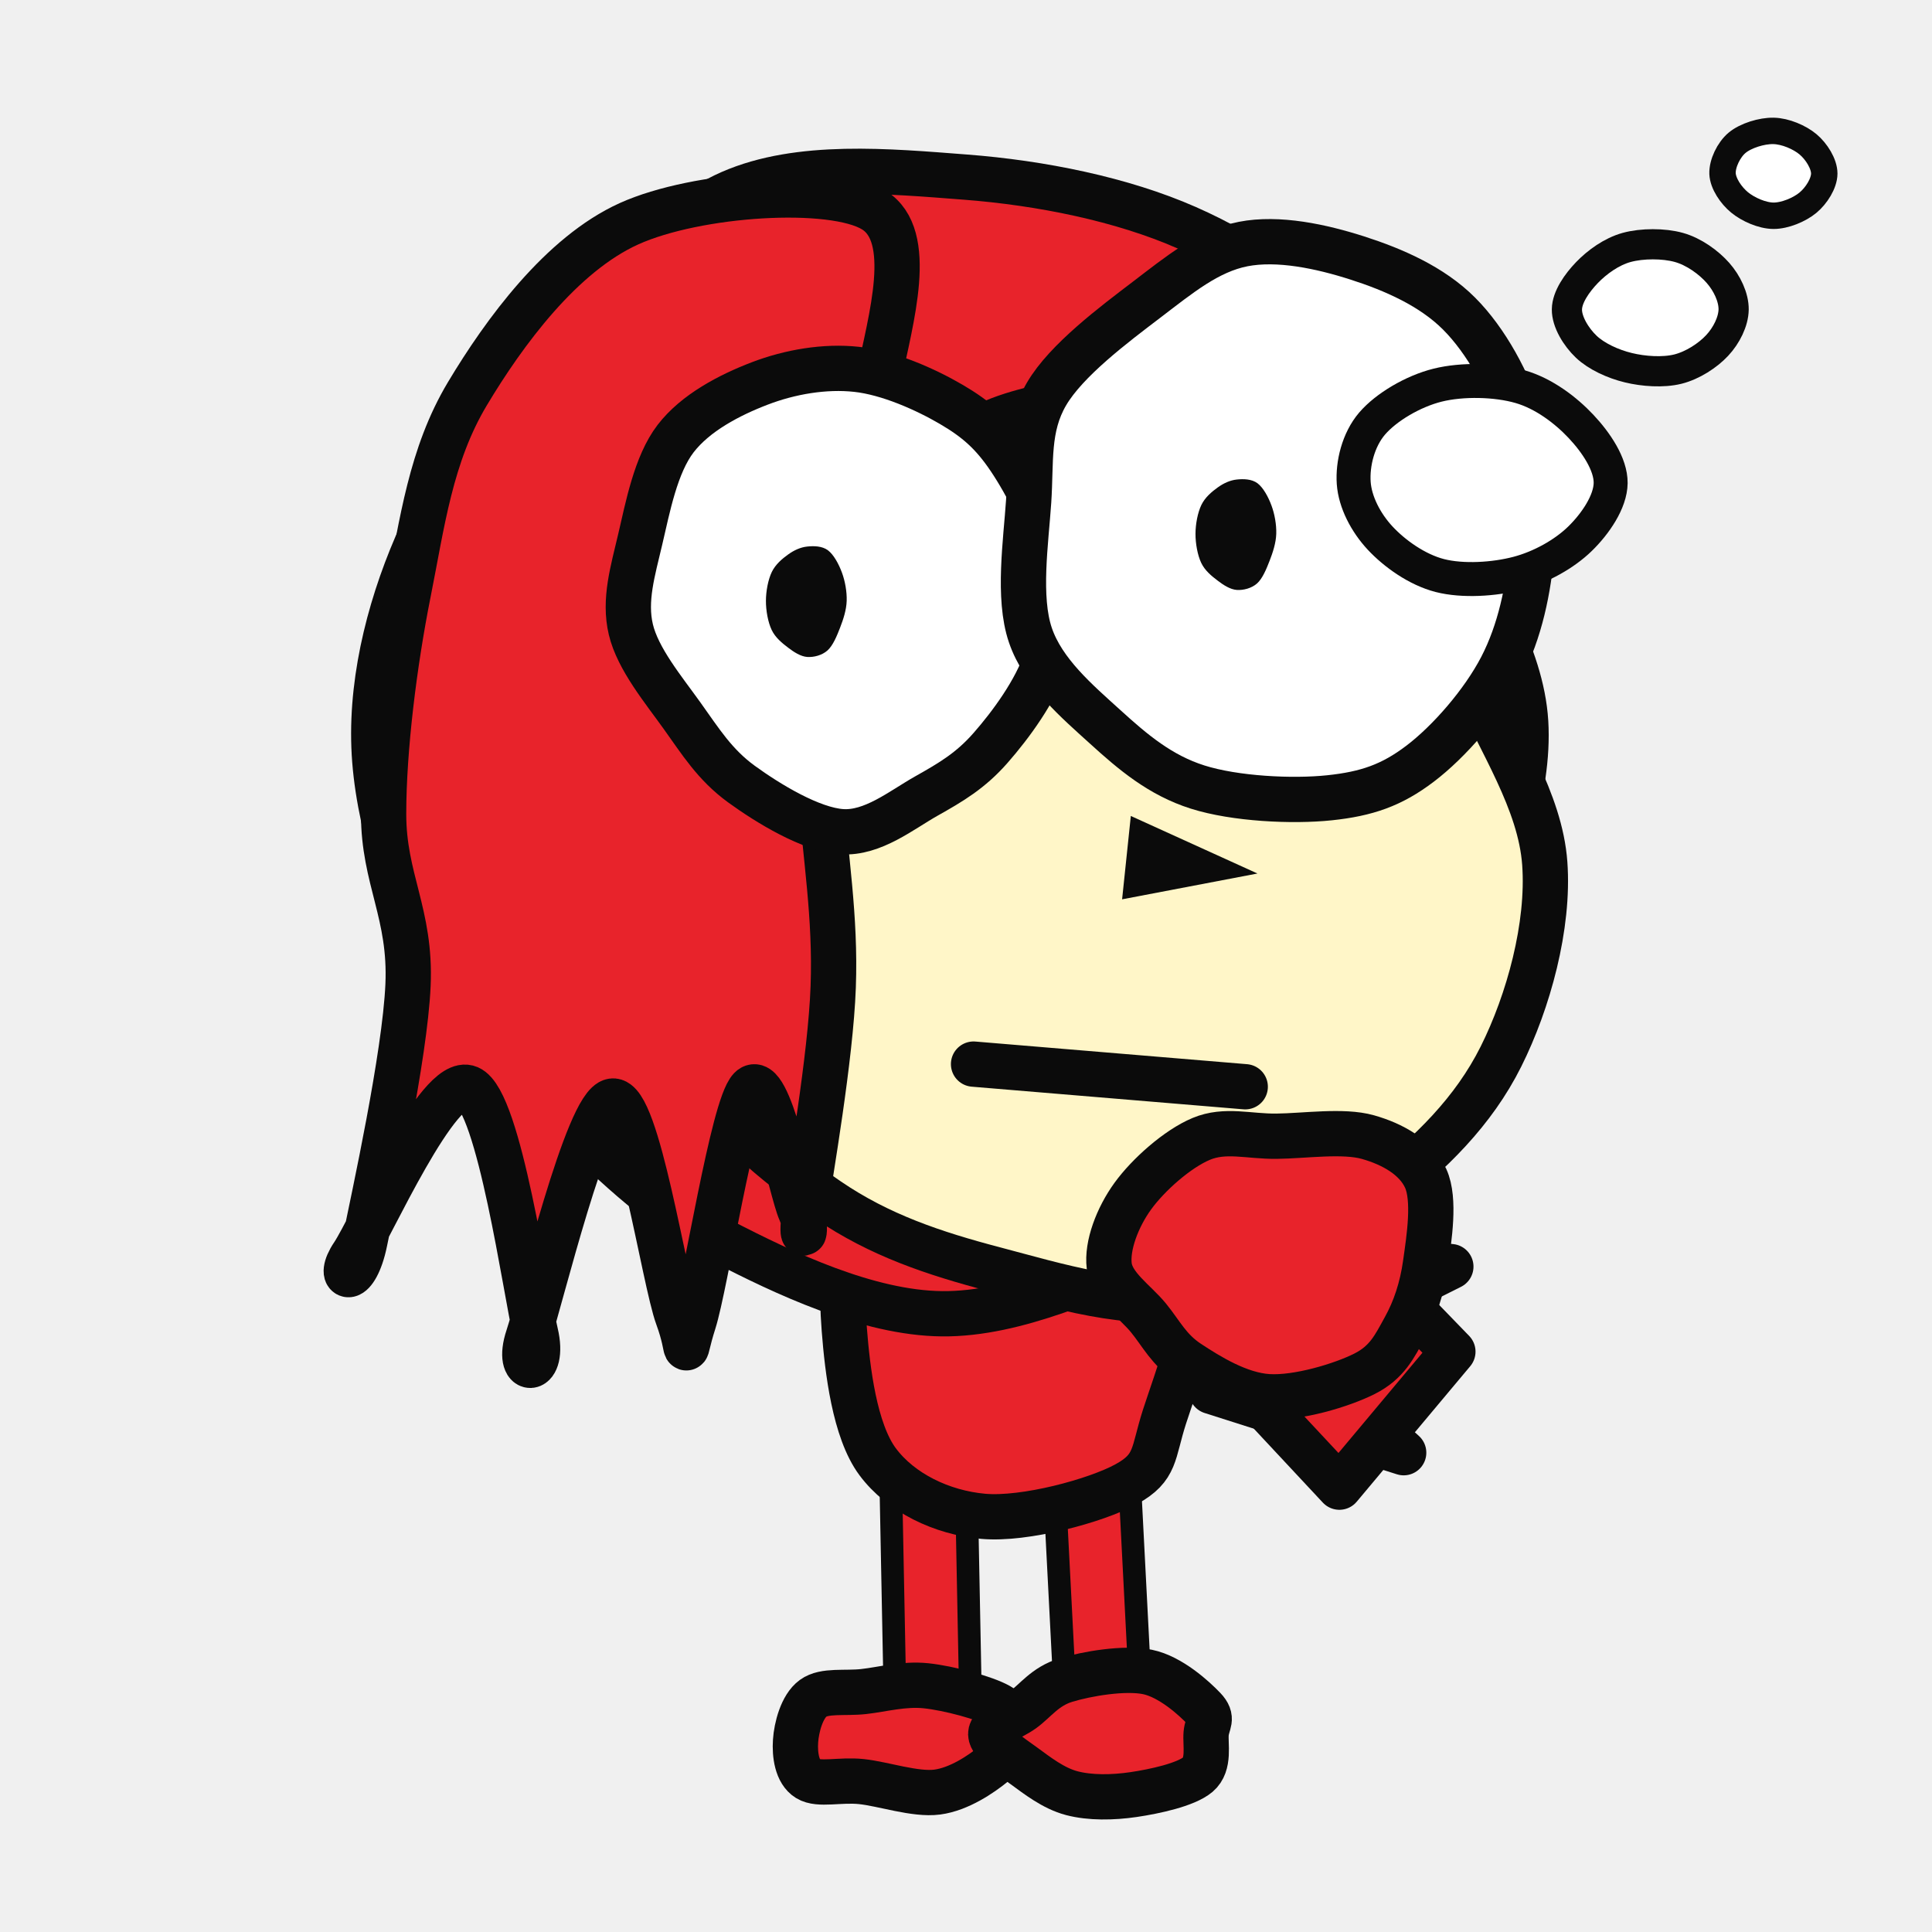
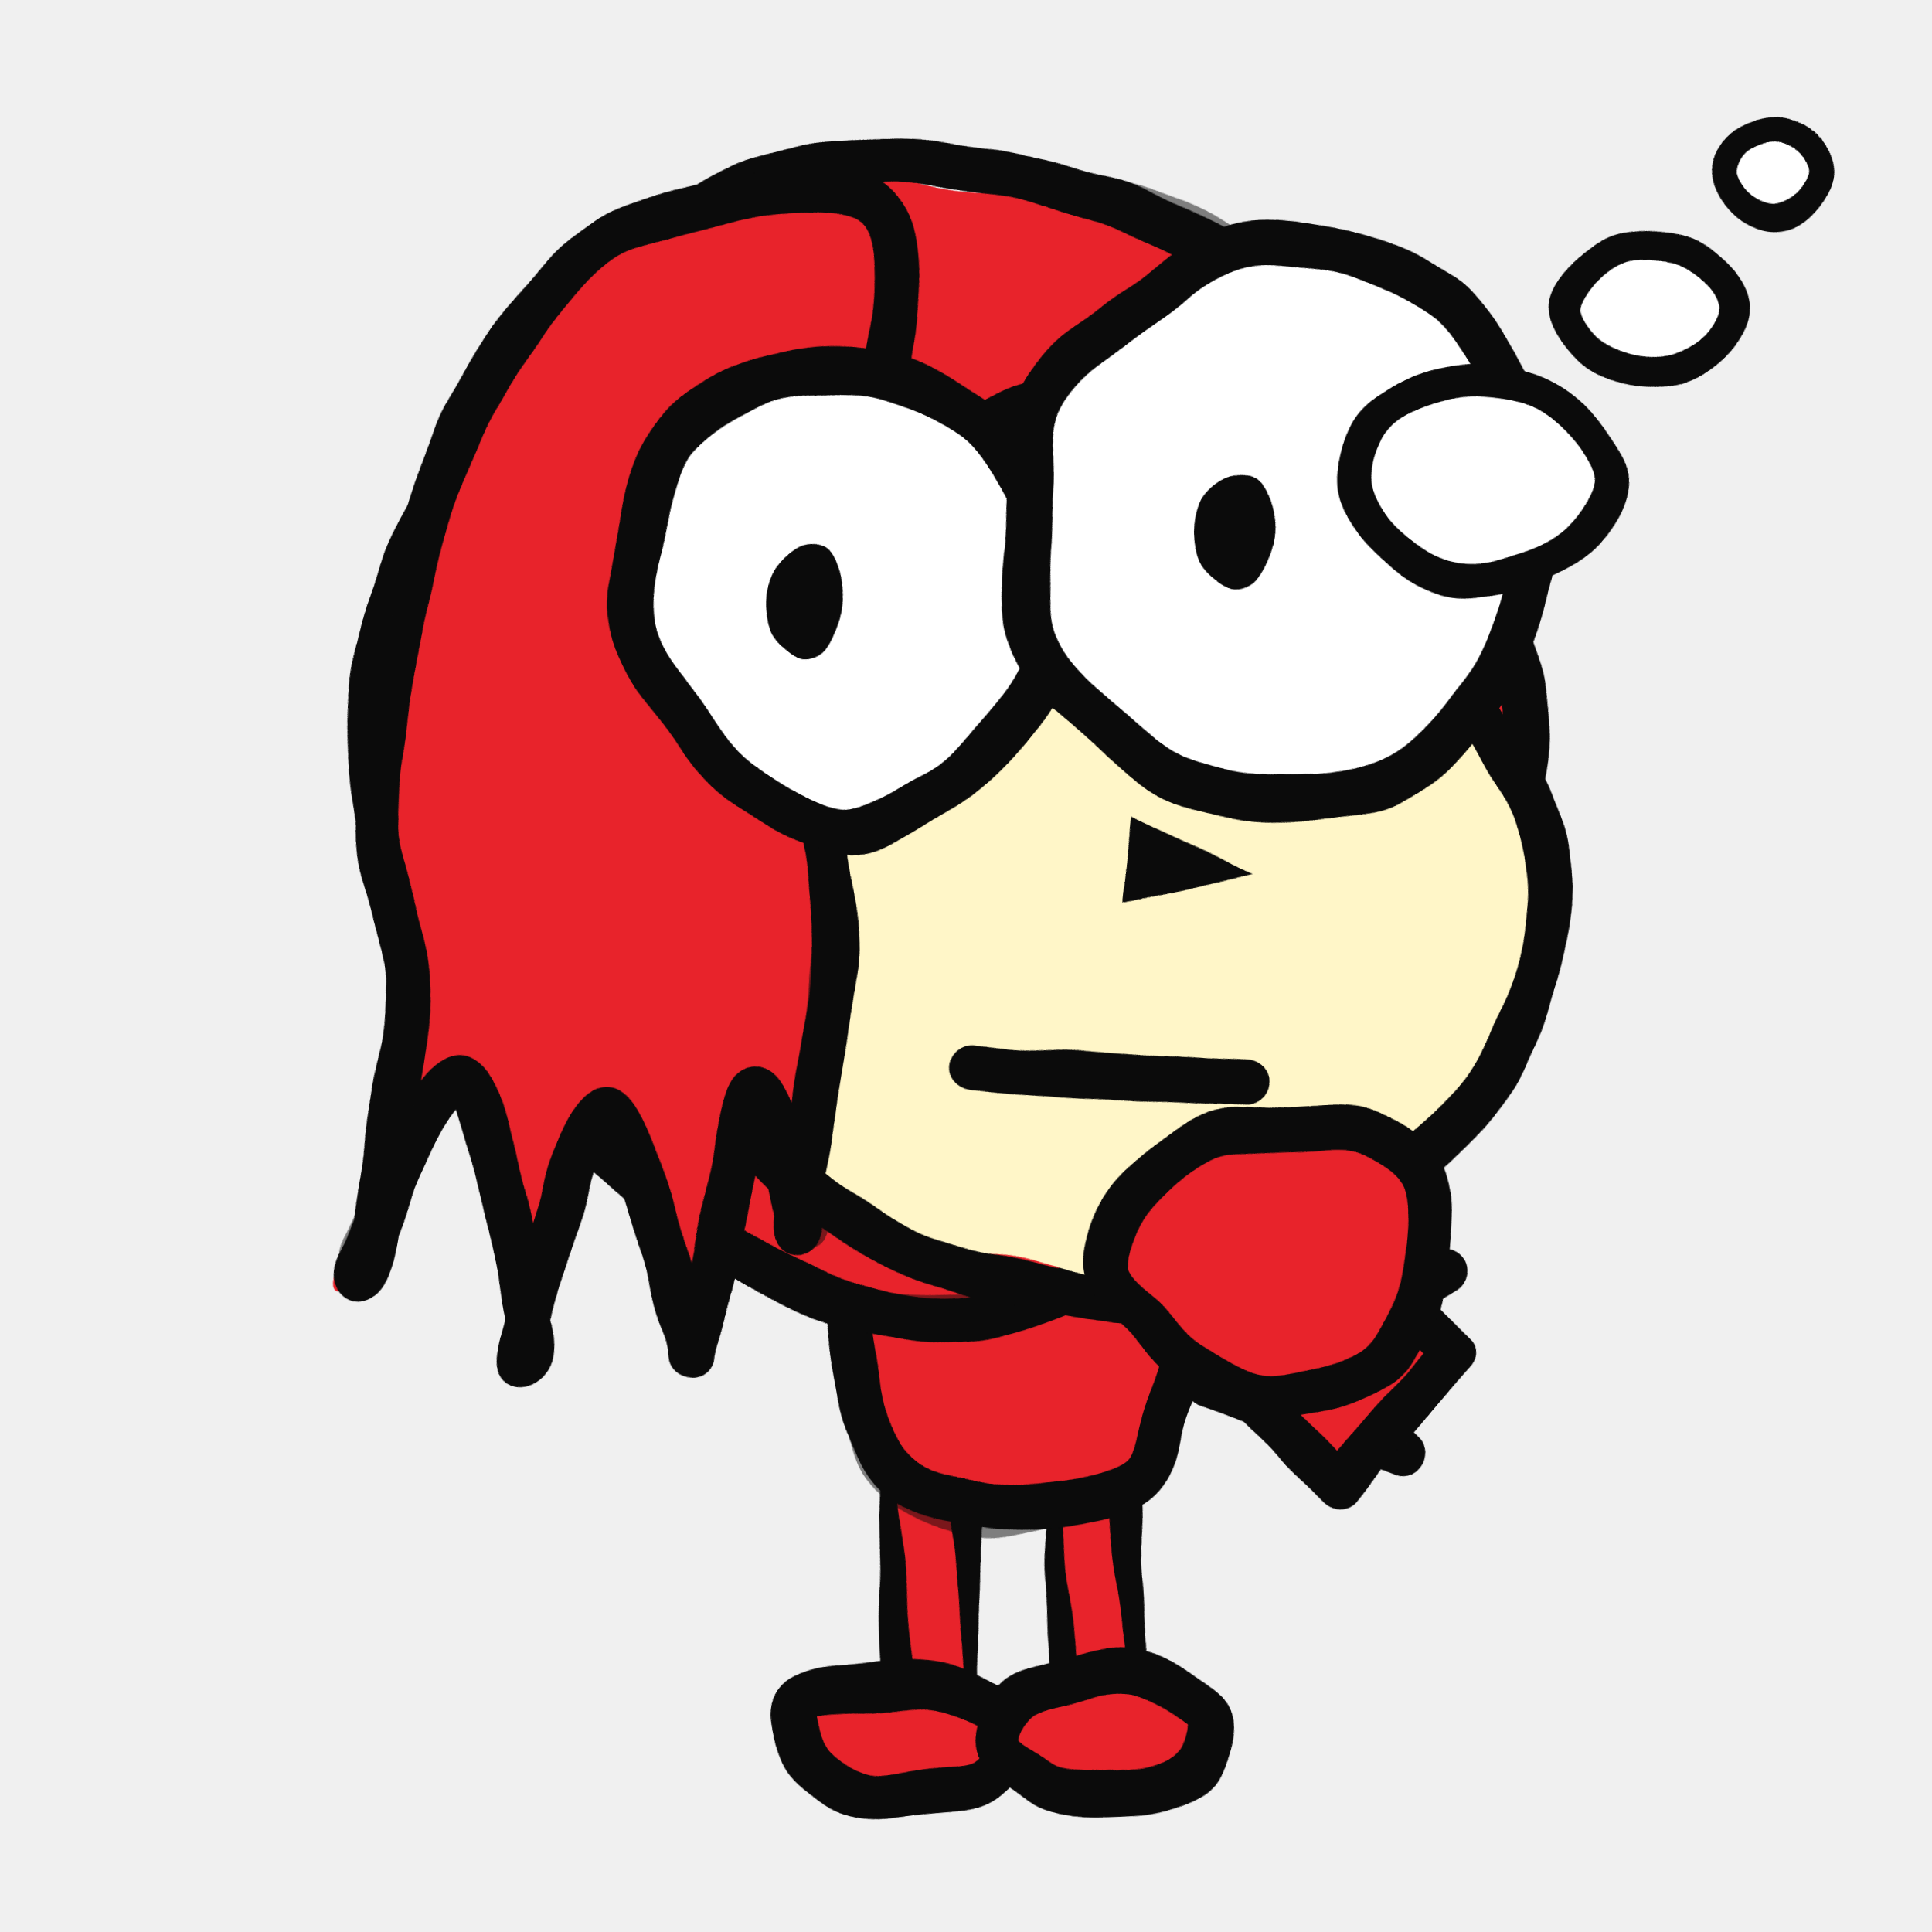
<svg xmlns="http://www.w3.org/2000/svg" width="512" height="512" viewBox="0 0 512 512">
-   <path d="M246.03,390.88L247.23,452.33" fill="none" stroke="#0B0B0B" stroke-width="26" stroke-linejoin="round" stroke-linecap="round" />
-   <path d="M246.03,390.88L247.23,452.33" fill="none" stroke="#E8232B" stroke-width="14" stroke-linejoin="round" stroke-linecap="round" />
-   <path d="M289.24,390.55L292.44,452.52" fill="none" stroke="#0B0B0B" stroke-width="26" stroke-linejoin="round" stroke-linecap="round" />
-   <path d="M289.24,390.55L292.44,452.52" fill="none" stroke="#E8232B" stroke-width="14" stroke-linejoin="round" stroke-linecap="round" />
-   <path d="M267.5,459.34C267.25,461.92 266.44,464.93 263.25,467.53C260.07,470.12 254.21,474.15 248.38,474.92C242.55,475.69 234,472.73 228.28,472.14C222.57,471.54 217,473.17 214.09,471.38C211.18,469.59 210.59,464.96 210.83,461.41C211.06,457.85 212.49,452.23 215.5,450.05C218.5,447.86 223.86,448.83 228.85,448.28C233.84,447.73 239.47,446.12 245.45,446.75C251.42,447.38 261.04,449.95 264.72,452.05C268.39,454.15 267.74,456.76 267.5,459.34Z" fill="#E8232B" stroke="#0B0B0B" stroke-width="12" stroke-linejoin="round" stroke-linecap="round" />
-   <path d="M319.64,459.4C319.38,462.32 320.65,467.59 317.45,470.29C314.24,472.98 305.98,474.76 300.41,475.58C294.84,476.4 288.88,476.48 284.03,475.21C279.17,473.93 274.87,470.54 271.29,467.93C267.71,465.32 262.59,462.01 262.55,459.55C262.52,457.08 267.75,455.52 271.06,453.14C274.38,450.75 276.93,446.92 282.44,445.25C287.94,443.57 298.01,441.83 304.11,443.09C310.22,444.35 316.46,450.06 319.05,452.78C321.64,455.5 319.91,456.49 319.64,459.4Z" fill="#E8232B" stroke="#0B0B0B" stroke-width="12" stroke-linejoin="round" stroke-linecap="round" />
-   <path d="M251.38,302.69C263.09,299.07 287,297.05 298,302.39C308.99,307.74 315.57,322.59 317.33,334.77C319.1,346.94 311.74,365.7 308.6,375.45C305.46,385.21 306.51,388.91 298.5,393.31C290.49,397.71 271.55,402.83 260.56,401.84C249.58,400.85 238.72,395.62 232.58,387.37C226.45,379.13 224.57,362.93 223.75,352.38C222.94,341.83 223.11,332.36 227.71,324.08C232.32,315.8 239.66,306.3 251.38,302.69Z" fill="#E8232B" stroke="#0B0B0B" stroke-width="12" stroke-linejoin="round" stroke-linecap="round" />
-   <path d="M308.11,316.05L364.81,300.25L342.11,331.95L384.49,335.66L341.35,357.26L371.99,384.98L321.05,368.74L303.44,346.28Z" fill="#E8232B" stroke="#0B0B0B" stroke-width="12" stroke-linejoin="round" stroke-linecap="round" />
-   <path d="M404.32,191.39C405.42,209.57 397.57,230.19 390.43,248.51C383.3,266.82 374.97,287.64 361.5,301.26C348.03,314.87 328.28,322.4 309.63,330.22C290.99,338.03 269.34,348.37 249.63,348.16C229.93,347.95 207.8,337.4 191.39,328.93C174.99,320.46 163.75,309.41 151.19,297.34C138.63,285.28 124.74,273.13 116.06,256.56C107.38,239.98 99.82,217.12 99.11,197.91C98.39,178.69 103.89,158.46 111.77,141.28C119.64,124.1 132.7,109.84 146.35,94.81C159.99,79.78 175.38,59.07 193.62,51.09C211.85,43.11 235.63,45.39 255.77,46.93C275.91,48.47 297.31,52.79 314.45,60.33C331.6,67.87 347.06,78.99 358.62,92.17C370.18,105.34 376.22,122.85 383.83,139.39C391.45,155.92 403.22,173.2 404.32,191.39Z" fill="#E8232B" stroke="#0B0B0B" stroke-width="12" stroke-linejoin="round" stroke-linecap="round" />
-   <path d="M409.38,228.81C410.58,245.37 405.05,265.44 397.77,280C390.49,294.56 379.24,305.58 365.71,316.17C352.19,326.76 333.63,340.19 316.62,343.56C299.61,346.93 279.85,340.65 263.66,336.4C247.47,332.15 233.07,327.34 219.47,318.06C205.87,308.78 189.88,295.76 182.08,280.72C174.28,265.68 172.48,245.8 172.69,227.84C172.91,209.88 175.44,187.54 183.37,172.97C191.31,158.41 206.19,150.94 220.31,140.45C234.42,129.96 251.17,115.39 268.08,110.02C284.99,104.65 305.11,104.45 321.75,108.25C338.4,112.05 356.47,120.75 367.94,132.81C379.4,144.88 383.66,164.64 390.56,180.64C397.47,196.64 408.18,212.25 409.38,228.81Z" fill="#FFF6C8" stroke="#0B0B0B" stroke-width="12" stroke-linejoin="round" stroke-linecap="round" />
-   <path d="M231.59,55.68C220.56,48.87 184.66,51.18 166.7,59.29C148.74,67.41 133.61,88.06 123.86,104.35C114.11,120.65 111.92,138.52 108.22,157.07C104.52,175.63 101.67,198.33 101.66,215.66C101.64,232.99 108.96,242.14 108.13,261.04C107.3,279.94 99.1,317.13 96.68,329.04C94.25,340.95 88.99,339.28 93.58,332.5C98.17,325.71 116.18,284.86 124.24,288.33C132.3,291.79 139.32,342.3 141.94,353.31C144.56,364.32 136.54,364.64 139.93,354.39C143.33,344.13 155.69,292.69 162.3,291.79C168.91,290.9 176,339.25 179.59,349.01C183.18,358.78 180.61,360.47 183.83,350.39C187.04,340.31 194.18,293.43 198.89,288.53C203.61,283.64 209.7,315.61 212.1,321C214.5,326.38 211.84,330.78 213.29,320.87C214.74,310.96 220.14,280.27 220.81,261.55C221.49,242.83 218.72,227.24 217.33,208.56C215.94,189.89 209.9,167.58 212.49,149.52C215.08,131.46 229.7,115.83 232.89,100.19C236.07,84.55 242.62,62.5 231.59,55.68Z" fill="#E8232B" stroke="#0B0B0B" stroke-width="12" stroke-linejoin="round" stroke-linecap="round" />
-   <path d="M279.19,147.64C280.81,156.48 280.07,166.21 277.29,174.63C274.52,183.06 267.85,192.12 262.54,198.17C257.24,204.23 252.04,207.28 245.46,210.98C238.89,214.69 231.27,220.94 223.11,220.41C214.94,219.87 203.55,212.92 196.49,207.79C189.43,202.66 185.63,196.48 180.74,189.65C175.86,182.82 169.02,174.61 167.18,166.81C165.33,159.02 167.71,151.3 169.68,142.87C171.66,134.44 173.77,123.12 179.04,116.24C184.32,109.37 193.34,104.68 201.34,101.62C209.33,98.56 218.56,96.96 227.01,97.88C235.47,98.8 245.29,103.19 252.05,107.14C258.81,111.09 263.05,114.83 267.58,121.58C272.1,128.33 277.57,138.8 279.19,147.64Z" fill="#FFFFFF" stroke="#0B0B0B" stroke-width="12" stroke-linejoin="round" stroke-linecap="round" />
-   <path d="M406,145.32C405.13,156.17 402.8,167.34 397.87,176.84C392.93,186.35 383.96,196.6 376.37,202.36C368.79,208.13 362.17,210.38 352.34,211.42C342.5,212.46 327.3,211.72 317.39,208.58C307.48,205.45 300.26,199.33 292.87,192.61C285.48,185.9 276.42,178.24 273.05,168.29C269.67,158.34 271.89,143.55 272.6,132.9C273.32,122.25 272.13,113.31 277.35,104.39C282.56,95.48 295.2,86.02 303.88,79.41C312.56,72.79 320.12,66.52 329.43,64.68C338.74,62.85 350.19,65.31 359.73,68.38C369.27,71.44 379.43,75.86 386.66,83.1C393.89,90.33 399.86,101.39 403.09,111.76C406.31,122.13 406.87,134.47 406,145.32Z" fill="#FFFFFF" stroke="#0B0B0B" stroke-width="12" stroke-linejoin="round" stroke-linecap="round" />
-   <path d="M224.38,159.24C224.3,161.67 223.48,164.15 222.63,166.34C221.78,168.53 220.74,171.09 219.29,172.38C217.84,173.67 215.66,174.22 213.92,174.1C212.18,173.97 210.42,172.83 208.85,171.63C207.28,170.44 205.47,168.99 204.49,166.92C203.52,164.86 202.97,161.8 202.98,159.24C202.98,156.68 203.55,153.64 204.53,151.59C205.52,149.54 207.32,148.05 208.88,146.93C210.45,145.8 212.17,145.02 213.92,144.84C215.67,144.65 217.87,144.68 219.41,145.83C220.94,146.98 222.3,149.5 223.12,151.74C223.95,153.97 224.46,156.81 224.38,159.24Z" fill="#0B0B0B" />
-   <path d="M338.22,141.48C338.14,143.91 337.32,146.39 336.47,148.58C335.62,150.77 334.58,153.33 333.13,154.62C331.68,155.91 329.5,156.46 327.76,156.34C326.02,156.21 324.26,155.07 322.69,153.87C321.12,152.68 319.31,151.23 318.33,149.16C317.36,147.1 316.81,144.04 316.82,141.48C316.82,138.92 317.39,135.88 318.37,133.83C319.36,131.78 321.16,130.29 322.72,129.17C324.29,128.04 326.01,127.26 327.76,127.08C329.51,126.89 331.71,126.92 333.25,128.07C334.78,129.22 336.14,131.74 336.96,133.98C337.79,136.21 338.3,139.05 338.22,141.48Z" fill="#0B0B0B" />
-   <path d="M299.68,216.24L333.24,231.49L297.37,238.33Z" fill="#0B0B0B" />
-   <path d="M258,282L330,288" fill="none" stroke="#0B0B0B" stroke-width="12" stroke-linejoin="round" stroke-linecap="round" />
-   <path d="M333.65,371.29L372.61,345.38L385.03,358.2L354.95,394.11Z" fill="#E8232B" stroke="#0B0B0B" stroke-width="12" stroke-linejoin="round" stroke-linecap="round" />
-   <path d="M377.79,334.81C376.87,341.41 374.97,347.05 372.26,351.93C369.56,356.81 367.62,361.04 361.59,364.08C355.56,367.11 343.87,370.63 336.1,370.14C328.34,369.66 320.31,364.65 315,361.16C309.7,357.67 307.81,353.47 304.3,349.19C300.79,344.91 294.64,340.87 293.96,335.5C293.28,330.13 296.14,322.59 300.21,316.98C304.28,311.36 312.02,304.45 318.36,301.81C324.71,299.16 330.92,301.19 338.28,301.11C345.65,301.04 355.94,299.48 362.53,301.35C369.12,303.21 375.28,306.72 377.83,312.3C380.37,317.88 378.72,328.21 377.79,334.81Z" fill="#E8232B" stroke="#0B0B0B" stroke-width="12" stroke-linejoin="round" stroke-linecap="round" />
-   <path d="M426.84,128C426.79,132.97 422.78,138.83 418.67,142.82C414.56,146.81 408.35,150.31 402.17,151.93C395.98,153.55 387.65,154.08 381.58,152.53C375.51,150.97 369.55,146.68 365.74,142.59C361.94,138.5 359.11,133.06 358.75,128C358.4,122.94 359.93,116.56 363.63,112.24C367.34,107.92 374.44,103.7 380.98,102.07C387.52,100.44 396.52,100.64 402.85,102.47C409.18,104.29 414.99,108.75 418.99,113.01C422.99,117.26 426.89,123.03 426.84,128Z" fill="#FFFFFF" stroke="#0B0B0B" stroke-width="9" stroke-linejoin="round" stroke-linecap="round" />
-   <path d="M459.43,82C459.39,85.21 457.52,88.94 455.05,91.57C452.59,94.21 448.57,96.84 444.65,97.82C440.73,98.79 435.55,98.43 431.51,97.44C427.46,96.46 423.09,94.46 420.38,91.89C417.67,89.32 415.21,85.28 415.25,82C415.28,78.72 417.94,74.96 420.58,72.22C423.23,69.48 427.04,66.68 431.09,65.57C435.15,64.46 440.88,64.45 444.91,65.57C448.94,66.69 452.85,69.57 455.27,72.31C457.69,75.05 459.46,78.79 459.43,82Z" fill="#FFFFFF" stroke="#0B0B0B" stroke-width="8" stroke-linejoin="round" stroke-linecap="round" />
-   <path d="M483.45,46C483.44,48.58 481.37,51.86 479.12,53.72C476.88,55.58 473.02,57.19 470,57.18C466.98,57.16 463.24,55.49 460.99,53.63C458.73,51.77 456.6,48.63 456.49,46C456.39,43.37 458.1,39.72 460.35,37.84C462.61,35.95 466.87,34.62 470,34.69C473.13,34.75 476.91,36.37 479.15,38.25C481.4,40.14 483.45,43.42 483.45,46Z" fill="#FFFFFF" stroke="#0B0B0B" stroke-width="7" stroke-linejoin="round" stroke-linecap="round" />
+   <defs>
+     <filter id="kv-rough-18" x="-12%" y="-12%" width="124%" height="124%" filterUnits="objectBoundingBox">
+       <feTurbulence type="fractalNoise" baseFrequency="0.019" numOctaves="3" seed="4" result="noise" />
+       <feDisplacementMap in="SourceGraphic" in2="noise" scale="5" xChannelSelector="R" yChannelSelector="G" />
+     </filter>
+   </defs>
+   <g filter="url(#kv-rough-18)">
+     <g class="k-legs">
+       <path d="M246.03,390.88L247.23,452.33" fill="none" stroke="#0B0B0B" stroke-width="26" stroke-linejoin="round" stroke-linecap="round" />
+       <path d="M243.44,392.97L251.18,452.79" fill="none" stroke="#E8232B" stroke-width="13" stroke-linejoin="round" stroke-linecap="round" />
+       <path d="M289.24,390.55L292.44,452.52" fill="none" stroke="#0B0B0B" stroke-width="26" stroke-linejoin="round" stroke-linecap="round" />
+       <path d="M285.76,388.88L294.94,452.94" fill="none" stroke="#E8232B" stroke-width="13" stroke-linejoin="round" stroke-linecap="round" />
+       <path d="M269.23,457.09C267.45,459.99 261.84,468.48 257.46,471.29C253.09,474.1 247.62,473.06 242.98,473.94C238.34,474.81 234.67,476.88 229.62,476.56C224.57,476.24 216.25,474.52 212.68,472.01C209.11,469.5 208.68,464.68 208.21,461.51C207.74,458.35 206.17,455.11 209.86,453.02C213.56,450.93 223.56,450.28 230.39,448.98C237.22,447.67 244.56,444.37 250.85,445.19C257.13,446 265.05,451.87 268.12,453.85C271.18,455.84 271,454.18 269.23,457.09Z" fill="#E8232B" />
+       <path d="M269.54,461.41C269.02,464.63 264.89,469.53 261.13,471.65C257.38,473.76 252.33,473.49 247,474.11C241.66,474.73 234.41,476.31 229.13,475.35C223.86,474.39 218.52,471.21 215.36,468.37C212.21,465.53 210.76,461.44 210.19,458.31C209.63,455.19 208.62,451.45 211.96,449.63C215.31,447.81 224.29,447.96 230.25,447.39C236.21,446.82 242.05,445.39 247.72,446.21C253.38,447.03 260.61,449.78 264.25,452.32C267.89,454.85 270.06,458.19 269.54,461.41Z" fill="none" stroke="#0B0B0B" stroke-width="12" stroke-linejoin="round" stroke-linecap="round" />
+       <path d="M319.52,455.78C319.29,459.53 319.12,466 317.02,468.95C314.92,471.91 312.87,471.54 306.94,473.5C301.01,475.46 287.44,481.92 281.43,480.7C275.41,479.48 273.78,468.79 270.86,466.18C267.94,463.56 264.65,468.4 263.92,464.99C263.19,461.58 263.47,449.19 266.48,445.7C269.49,442.21 275.52,444.8 281.97,444.08C288.42,443.35 299.11,440.94 305.19,441.33C311.26,441.72 316.02,444.02 318.41,446.42C320.79,448.83 319.75,452.02 319.52,455.78Z" fill="#E8232B" />
+       <path d="M321.46,457.61C321.46,460.48 320.17,465.81 317.49,468.67C314.8,471.53 311.21,473.65 305.35,474.77C299.48,475.9 287.83,476.22 282.29,475.41C276.75,474.61 275.01,472.27 272.11,469.95C269.21,467.62 265.13,464.85 264.9,461.46C264.66,458.06 267.37,452.36 270.7,449.59C274.02,446.82 279.59,445.86 284.85,444.84C290.11,443.83 296.82,442.39 302.27,443.49C307.71,444.59 314.3,449.09 317.5,451.45C320.7,453.8 321.46,454.74 321.46,457.61Z" fill="none" stroke="#0B0B0B" stroke-width="12" stroke-linejoin="round" stroke-linecap="round" />
+     </g>
+     <g class="k-body">
+       <path d="M252.65,299.95C264.36,295.72 284.59,292.84 295.14,299.33C305.69,305.82 313.78,325.91 315.93,338.9C318.07,351.88 310.51,369.02 308.03,377.25C305.55,385.48 309.64,384.82 301.05,388.28C292.45,391.74 268.44,398.19 256.48,398.04C244.52,397.88 235.34,394.87 229.28,387.35C223.23,379.83 220.9,363.36 220.16,352.92C219.42,342.48 219.43,333.56 224.84,324.73C230.26,315.9 240.93,304.18 252.65,299.95Z" fill="#E8232B" />
+       <path d="M252.99,301.05C264.44,297.58 285.16,298.22 296,303.84C306.83,309.45 315.87,322.91 317.99,334.74C320.11,346.58 311.89,364.89 308.73,374.85C305.56,384.82 307.21,390.44 299,394.55C290.8,398.66 270.18,400.43 259.49,399.5C248.8,398.57 240.54,397.24 234.85,388.99C229.16,380.74 226.61,360.74 225.35,350.02C224.09,339.3 222.7,332.83 227.31,324.67C231.92,316.51 241.54,304.53 252.99,301.05Z" fill="none" stroke="#0B0B0B" stroke-width="12" stroke-linejoin="round" stroke-linecap="round" />
+       <path d="M248.08,300.62C260.1,296.23 284.55,295.46 296.4,301.37C308.26,307.28 317.16,324.33 319.2,336.08C321.24,347.84 311.67,362.72 308.64,371.9C305.62,381.07 309.19,385.59 301.06,391.13C292.92,396.66 271.47,405.24 259.82,405.11C248.18,404.98 236.63,398.56 231.18,390.33C225.73,382.1 228.28,366.18 227.13,355.74C225.97,345.3 220.78,336.87 224.27,327.68C227.76,318.5 236.05,305 248.08,300.62Z" fill="none" stroke="#0B0B0B" stroke-width="6" stroke-linejoin="round" stroke-linecap="round" opacity=".5" />
+     </g>
+     <g class="k-hand">
+       <path d="M305.1,312.42L362.87,297.64L340.94,330.35L383.01,333.81L338.72,352.43L373.54,379.84L322.21,371.24L308.27,346.12Z" fill="#E8232B" />
+       <path d="M309.24,314.63L363.07,300.87L341.95,332.46L383.23,335.73L341.33,357L372.22,385.62L320.41,367.18L304.96,347.52Z" fill="none" stroke="#0B0B0B" stroke-width="12" stroke-linejoin="round" stroke-linecap="round" />
+       <path d="M310.59,317.72L363.4,303.7L341.18,334.47L385.92,335.11L341.5,356.17L370.26,383.81L321.06,366.42L304.32,348.29Z" fill="none" stroke="#0B0B0B" stroke-width="6" stroke-linejoin="round" stroke-linecap="round" opacity=".5" />
+     </g>
+     <g class="k-head">
+       <g class="k-skull">
+         <path d="M409.07,195.99C410.42,213.28 395.27,226.85 387.88,245C380.5,263.15 377.67,289.91 364.78,304.92C351.88,319.93 329.25,328.35 310.52,335.03C291.79,341.72 272.21,346.31 252.39,345.04C232.57,343.78 209.17,334.61 191.6,327.44C174.03,320.26 160.3,313.14 146.97,301.99C133.65,290.84 118.86,277.21 111.65,260.52C104.43,243.83 103.99,220.93 103.66,201.85C103.33,182.77 101.71,164.49 109.68,146.03C117.66,127.57 137.83,107.57 151.5,91.11C165.17,74.64 174.77,53.94 191.71,47.22C208.65,40.51 233.19,49.47 253.16,50.81C273.14,52.16 293.94,49.22 311.57,55.3C329.2,61.37 347.58,72.93 358.95,87.25C370.32,101.57 371.44,123.12 379.8,141.24C388.15,159.37 407.72,178.7 409.07,195.99Z" fill="#E8232B" />
+         <path d="M405.64,190.31C406.24,208.52 396.53,229.67 389.56,248.44C382.59,267.21 377.51,289.16 363.82,302.95C350.14,316.74 326.41,323.27 307.47,331.18C288.53,339.1 269.2,350.49 250.19,350.45C231.19,350.41 210.12,340.19 193.44,330.95C176.77,321.71 163.17,307.19 150.13,295.02C137.09,282.85 124.05,274.07 115.21,257.95C106.37,241.83 97.87,217.73 97.1,198.28C96.34,178.83 102.24,158.78 110.6,141.25C118.96,123.73 133.19,108.39 147.29,93.13C161.39,77.87 176.84,57.76 195.21,49.71C213.57,41.66 237.83,42.96 257.5,44.83C277.18,46.7 296.03,53.38 313.25,60.92C330.47,68.46 348.73,77.02 360.85,90.06C372.96,103.1 378.47,122.46 385.94,139.16C393.4,155.87 405.03,172.1 405.64,190.31Z" fill="none" stroke="#0B0B0B" stroke-width="12" stroke-linejoin="round" stroke-linecap="round" />
+         <path d="M404.48,194.14C405.96,211.23 398.86,227.13 391.22,244.99C383.58,262.84 371.73,286.99 358.61,301.24C345.49,315.49 331.09,322.95 312.5,330.5C293.92,338.05 267.45,346.42 247.1,346.53C226.75,346.64 206.97,339.68 190.4,331.15C173.83,322.63 159.99,308.07 147.71,295.39C135.43,282.7 124.27,271.33 116.73,255.03C109.18,238.73 103.16,216.99 102.43,197.58C101.69,178.18 105.07,156.19 112.31,138.62C119.56,121.05 132.81,106.91 145.91,92.16C159,77.42 172.63,57.64 190.88,50.16C209.13,42.67 234.62,46.14 255.39,47.27C276.17,48.41 297.75,49.28 315.53,56.97C333.32,64.65 350.99,79.16 362.13,93.4C373.26,107.64 375.27,125.64 382.33,142.43C389.39,159.22 403,177.04 404.48,194.14Z" fill="none" stroke="#0B0B0B" stroke-width="6" stroke-linejoin="round" stroke-linecap="round" opacity=".5" />
+       </g>
+       <g class="k-face">
+         <path d="M414.58,226.48C415.28,241.98 406.98,260.05 398.07,275.42C389.17,290.79 375.54,308.11 361.17,318.71C346.8,329.31 327.46,336.6 311.87,339.01C296.28,341.42 283.43,336.05 267.61,333.17C251.79,330.29 230.47,331.24 216.97,321.73C203.47,312.22 194.06,292.15 186.6,276.11C179.15,260.07 173.01,242.33 172.24,225.48C171.46,208.62 173.58,188.39 181.94,174.98C190.3,161.56 208.48,156.57 222.38,144.98C236.29,133.39 248.05,111.73 265.36,105.42C282.68,99.1 308.96,102.65 326.28,107.09C343.6,111.52 358.02,119.46 369.29,132.02C380.55,144.59 386.33,166.72 393.88,182.47C401.43,198.21 413.88,210.99 414.58,226.48Z" fill="#FFF6C8" />
+         <path d="M410.37,227.65C411.9,244.07 405.42,265.77 398.12,280.42C390.81,295.07 380.36,305.15 366.54,315.55C352.73,325.96 332.66,339.06 315.22,342.86C297.78,346.67 277.85,342.22 261.9,338.36C245.95,334.5 232.78,329.33 219.5,319.7C206.22,310.06 190.36,295.63 182.22,280.56C174.07,265.48 170.29,247.1 170.64,229.23C171,211.37 176.12,188.2 184.35,173.36C192.58,158.52 206.34,150.74 220.05,140.18C233.77,129.62 249.43,115.64 266.64,109.99C283.86,104.34 306.7,102.39 323.34,106.26C339.99,110.13 355.56,120.59 366.5,133.2C377.43,145.8 381.65,166.15 388.96,181.89C396.27,197.64 408.84,211.23 410.37,227.65Z" fill="none" stroke="#0B0B0B" stroke-width="12" stroke-linejoin="round" stroke-linecap="round" />
+         <path d="M410.13,226.36C411.33,242.86 405.21,266.4 398.19,281.41C391.18,296.42 381.94,306.13 368.03,316.44C354.12,326.75 332.73,339.99 314.74,343.27C296.75,346.56 275.82,340.06 260.07,336.15C244.32,332.23 232.81,328.5 220.25,319.77C207.68,311.03 193.19,299.52 184.7,283.72C176.2,267.91 169.8,243.03 169.26,224.95C168.73,206.87 173.48,189.87 181.5,175.24C189.52,160.62 202.92,148.35 217.38,137.18C231.84,126.01 250.75,112.8 268.26,108.21C285.77,103.62 306.3,105.27 322.44,109.65C338.58,114.03 353.69,122.37 365.11,134.49C376.54,146.61 383.48,167.08 390.98,182.39C398.49,197.7 408.93,209.86 410.13,226.36Z" fill="none" stroke="#0B0B0B" stroke-width="6" stroke-linejoin="round" stroke-linecap="round" opacity=".5" />
+       </g>
+       <g class="k-hair">
+         <path d="M232.04,51.62C220.38,43.48 183.75,45.24 165,54.86C146.24,64.48 129.54,92.72 119.51,109.33C109.47,125.94 107.05,137.28 104.77,154.5C102.48,171.72 105.68,195.53 105.79,212.65C105.9,229.76 107.48,237.02 105.42,257.18C103.36,277.34 96.19,320.56 93.44,333.61C90.69,346.66 83.85,343.72 88.92,335.48C93.99,327.24 114.76,281.51 123.83,284.17C132.91,286.83 140.77,339.9 143.37,351.44C145.97,362.99 135.45,362.71 139.42,353.46C143.4,344.21 160.17,296.72 167.2,295.94C174.24,295.15 178.63,340.2 181.62,348.74C184.62,357.27 182.42,357.47 185.18,347.14C187.93,336.8 194.06,290.2 198.15,286.71C202.25,283.21 206.83,321.16 209.75,326.19C212.66,331.21 214.13,327.41 215.63,316.86C217.12,306.31 218.31,281.64 218.71,262.9C219.12,244.15 219.38,222.54 218.05,204.39C216.72,186.24 207.89,170.79 210.71,154.01C213.53,137.23 231.41,120.8 234.96,103.73C238.52,86.67 243.7,59.77 232.04,51.62Z" fill="#E8232B" />
+         <path d="M229.49,53.74C218.12,47.06 183,52.21 165.64,60.86C148.27,69.51 134.82,89.46 125.3,105.64C115.78,121.82 112.8,139.69 108.52,157.92C104.25,176.15 99.64,198.12 99.63,215C99.62,231.89 108.69,240.1 108.46,259.23C108.22,278.36 100.49,317.34 98.23,329.8C95.97,342.27 90.79,341.23 94.9,334.03C99,326.82 115.32,283.57 122.88,286.59C130.43,289.6 137.66,340.57 140.22,352.12C142.78,363.67 134.85,365.56 138.24,355.9C141.62,346.24 153.44,295 160.53,294.15C167.62,293.3 176.79,341.15 180.8,350.79C184.8,360.43 181.3,362.42 184.55,351.99C187.81,341.55 195.89,293.21 200.33,288.2C204.78,283.19 209.41,316.63 211.25,321.91C213.09,327.19 209.78,330.07 211.37,319.86C212.96,309.66 219.91,279.18 220.79,260.7C221.67,242.22 217.78,227.34 216.64,208.98C215.51,190.62 211.1,168.53 213.97,150.53C216.84,132.52 231.26,117.08 233.85,100.95C236.44,84.82 240.86,60.42 229.49,53.74Z" fill="none" stroke="#0B0B0B" stroke-width="12" stroke-linejoin="round" stroke-linecap="round" />
+         <path d="M232.78,58.63C222.44,51.21 187.62,49.44 169.59,57.61C151.56,65.79 134.96,90.54 124.61,107.67C114.25,124.8 111.33,141.86 107.47,160.39C103.61,178.92 101.48,202.47 101.45,218.86C101.41,235.26 107.75,239.99 107.26,258.74C106.76,277.5 100.82,319.65 98.48,331.39C96.15,343.12 88.86,336.88 93.26,329.15C97.65,321.42 116.72,281.29 124.87,285.03C133.03,288.76 139.41,340.57 142.2,351.56C145,362.55 138.26,360.78 141.63,350.99C145.01,341.2 156.45,292.91 162.45,292.82C168.45,292.73 173.82,341.15 177.64,350.46C181.47,359.76 181.93,358.38 185.4,348.62C188.88,338.86 193.44,296.41 198.49,291.89C203.54,287.37 213.1,316.5 215.69,321.51C218.29,326.53 213.77,332.4 214.07,321.98C214.37,311.56 216.58,277.6 217.49,258.99C218.39,240.38 220.5,228.59 219.5,210.32C218.5,192.05 209.46,167.42 211.48,149.39C213.5,131.35 228.07,117.24 231.62,102.12C235.17,86.99 243.12,66.04 232.78,58.63Z" fill="none" stroke="#0B0B0B" stroke-width="6" stroke-linejoin="round" stroke-linecap="round" opacity=".5" />
+       </g>
+       <g class="k-eyes">
+         <path d="M279.19,147.64C280.81,156.48 280.07,166.21 277.29,174.63C274.52,183.06 267.85,192.12 262.54,198.17C257.24,204.23 252.04,207.28 245.46,210.98C238.89,214.69 231.27,220.94 223.11,220.41C214.94,219.87 203.55,212.92 196.49,207.79C189.43,202.66 185.63,196.48 180.74,189.65C175.86,182.82 169.02,174.61 167.18,166.81C165.33,159.02 167.71,151.3 169.68,142.87C171.66,134.44 173.77,123.12 179.04,116.24C184.32,109.37 193.34,104.68 201.34,101.62C209.33,98.56 218.56,96.96 227.01,97.88C235.47,98.8 245.29,103.19 252.05,107.14C258.81,111.09 263.05,114.83 267.58,121.58C272.1,128.33 277.57,138.8 279.19,147.64Z" fill="#FFFFFF" stroke="#0B0B0B" stroke-width="12" stroke-linejoin="round" stroke-linecap="round" />
+         <path d="M406,145.32C405.13,156.17 402.8,167.34 397.87,176.84C392.93,186.35 383.96,196.6 376.37,202.36C368.79,208.13 362.17,210.38 352.34,211.42C342.5,212.46 327.3,211.72 317.39,208.58C307.48,205.45 300.26,199.33 292.87,192.61C285.48,185.9 276.42,178.24 273.05,168.29C269.67,158.34 271.89,143.55 272.6,132.9C273.32,122.25 272.13,113.31 277.35,104.39C282.56,95.48 295.2,86.02 303.88,79.41C312.56,72.79 320.12,66.52 329.43,64.68C338.74,62.85 350.19,65.31 359.73,68.38C369.27,71.44 379.43,75.86 386.66,83.1C393.89,90.33 399.86,101.39 403.09,111.76C406.31,122.13 406.87,134.47 406,145.32Z" fill="#FFFFFF" stroke="#0B0B0B" stroke-width="12" stroke-linejoin="round" stroke-linecap="round" />
+         <path d="M224.38,159.24C224.3,161.67 223.48,164.15 222.63,166.34C221.78,168.53 220.74,171.09 219.29,172.38C217.84,173.67 215.66,174.22 213.92,174.1C212.18,173.97 210.42,172.83 208.85,171.63C207.28,170.44 205.47,168.99 204.49,166.92C203.52,164.86 202.97,161.8 202.98,159.24C202.98,156.68 203.55,153.64 204.53,151.59C205.52,149.54 207.32,148.05 208.88,146.93C210.45,145.8 212.17,145.02 213.92,144.84C215.67,144.65 217.87,144.68 219.41,145.83C220.94,146.98 222.3,149.5 223.12,151.74C223.95,153.97 224.46,156.81 224.38,159.24Z" fill="#0B0B0B" />
+         <path d="M338.22,141.48C338.14,143.91 337.32,146.39 336.47,148.58C335.62,150.77 334.58,153.33 333.13,154.62C331.68,155.91 329.5,156.46 327.76,156.34C326.02,156.21 324.26,155.07 322.69,153.87C321.12,152.68 319.31,151.23 318.33,149.16C317.36,147.1 316.81,144.04 316.82,141.48C316.82,138.92 317.39,135.88 318.37,133.83C319.36,131.78 321.16,130.29 322.72,129.17C324.29,128.04 326.01,127.26 327.76,127.08C329.51,126.89 331.71,126.92 333.25,128.07C334.78,129.22 336.14,131.74 336.96,133.98C337.79,136.21 338.3,139.05 338.22,141.48Z" fill="#0B0B0B" />
+       </g>
+       <g class="k-nose">
+         <path d="M299.68,216.24L333.24,231.49L297.37,238.33Z" fill="#0B0B0B" />
+       </g>
+       <g class="k-mouth">
+         <path d="M258,282L330,288" fill="none" stroke="#0B0B0B" stroke-width="12" stroke-linejoin="round" stroke-linecap="round" />
+       </g>
+     </g>
+     <g class="k-props">
+       <path d="M333.65,371.29L372.61,345.38L385.03,358.2L354.95,394.11Z" fill="#E8232B" stroke="#0B0B0B" stroke-width="12" stroke-linejoin="round" stroke-linecap="round" />
+       <path d="M377.79,334.81C376.87,341.41 374.97,347.05 372.26,351.93C369.56,356.81 367.62,361.04 361.59,364.08C355.56,367.11 343.87,370.63 336.1,370.14C328.34,369.66 320.31,364.65 315,361.16C309.7,357.67 307.81,353.47 304.3,349.19C300.79,344.91 294.64,340.87 293.96,335.5C293.28,330.13 296.14,322.59 300.21,316.98C304.28,311.36 312.02,304.45 318.36,301.81C324.71,299.16 330.92,301.19 338.28,301.11C345.65,301.04 355.94,299.48 362.53,301.35C369.12,303.21 375.28,306.72 377.83,312.3C380.37,317.88 378.72,328.21 377.79,334.81Z" fill="#E8232B" stroke="#0B0B0B" stroke-width="12" stroke-linejoin="round" stroke-linecap="round" />
+       <path d="M426.84,128C426.79,132.97 422.78,138.83 418.67,142.82C414.56,146.81 408.35,150.31 402.17,151.93C395.98,153.55 387.65,154.08 381.58,152.53C375.51,150.97 369.55,146.68 365.74,142.59C361.94,138.5 359.11,133.06 358.75,128C358.4,122.94 359.93,116.56 363.63,112.24C367.34,107.92 374.44,103.7 380.98,102.07C387.52,100.44 396.52,100.64 402.85,102.47C409.18,104.29 414.99,108.75 418.99,113.01C422.99,117.26 426.89,123.03 426.84,128Z" fill="#FFFFFF" stroke="#0B0B0B" stroke-width="9" stroke-linejoin="round" stroke-linecap="round" />
+       <path d="M459.43,82C459.39,85.21 457.52,88.94 455.05,91.57C452.59,94.21 448.57,96.84 444.65,97.82C440.73,98.79 435.55,98.43 431.51,97.44C427.46,96.46 423.09,94.46 420.38,91.89C417.67,89.32 415.21,85.28 415.25,82C415.28,78.72 417.94,74.96 420.58,72.22C423.23,69.48 427.04,66.68 431.09,65.57C435.15,64.46 440.88,64.45 444.91,65.57C448.94,66.69 452.85,69.57 455.27,72.31C457.69,75.05 459.46,78.79 459.43,82Z" fill="#FFFFFF" stroke="#0B0B0B" stroke-width="8" stroke-linejoin="round" stroke-linecap="round" />
+       <path d="M483.45,46C483.44,48.58 481.37,51.86 479.12,53.72C476.88,55.58 473.02,57.19 470,57.18C466.98,57.16 463.24,55.49 460.99,53.63C458.73,51.77 456.6,48.63 456.49,46C456.39,43.37 458.1,39.72 460.35,37.84C462.61,35.95 466.87,34.62 470,34.69C473.13,34.75 476.91,36.37 479.15,38.25C481.4,40.14 483.45,43.42 483.45,46Z" fill="#FFFFFF" stroke="#0B0B0B" stroke-width="7" stroke-linejoin="round" stroke-linecap="round" />
+     </g>
+   </g>
</svg>
